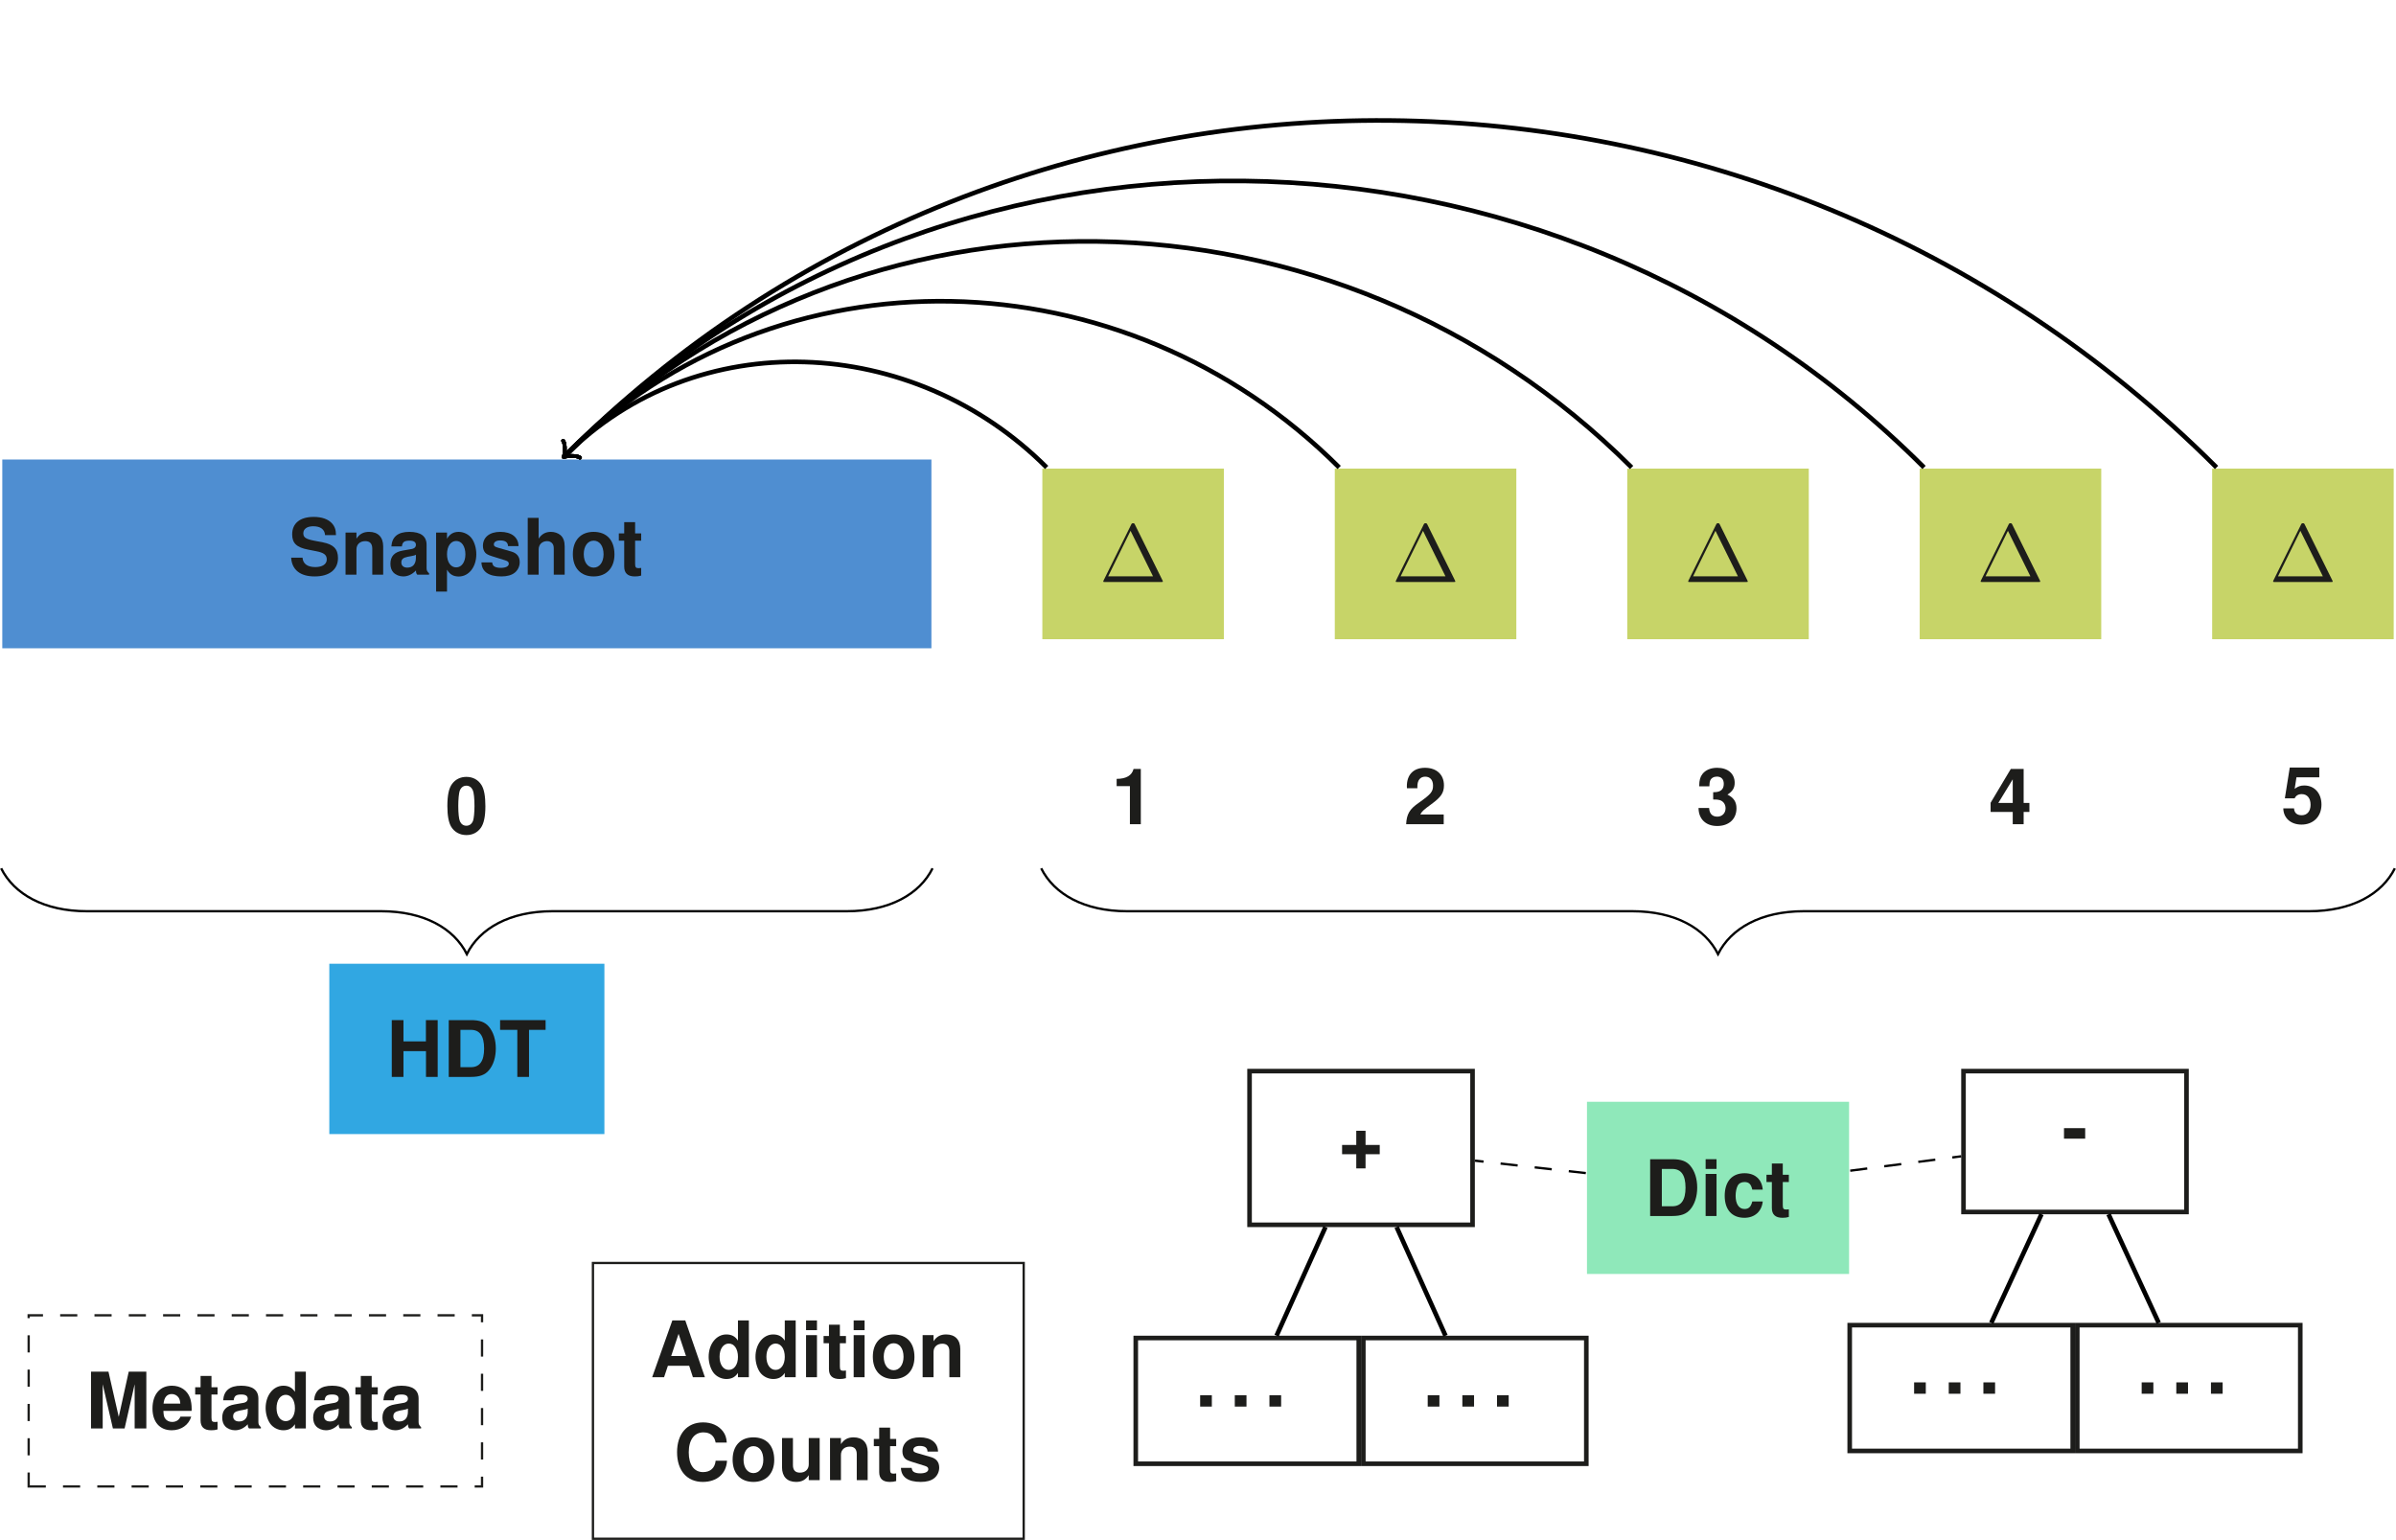
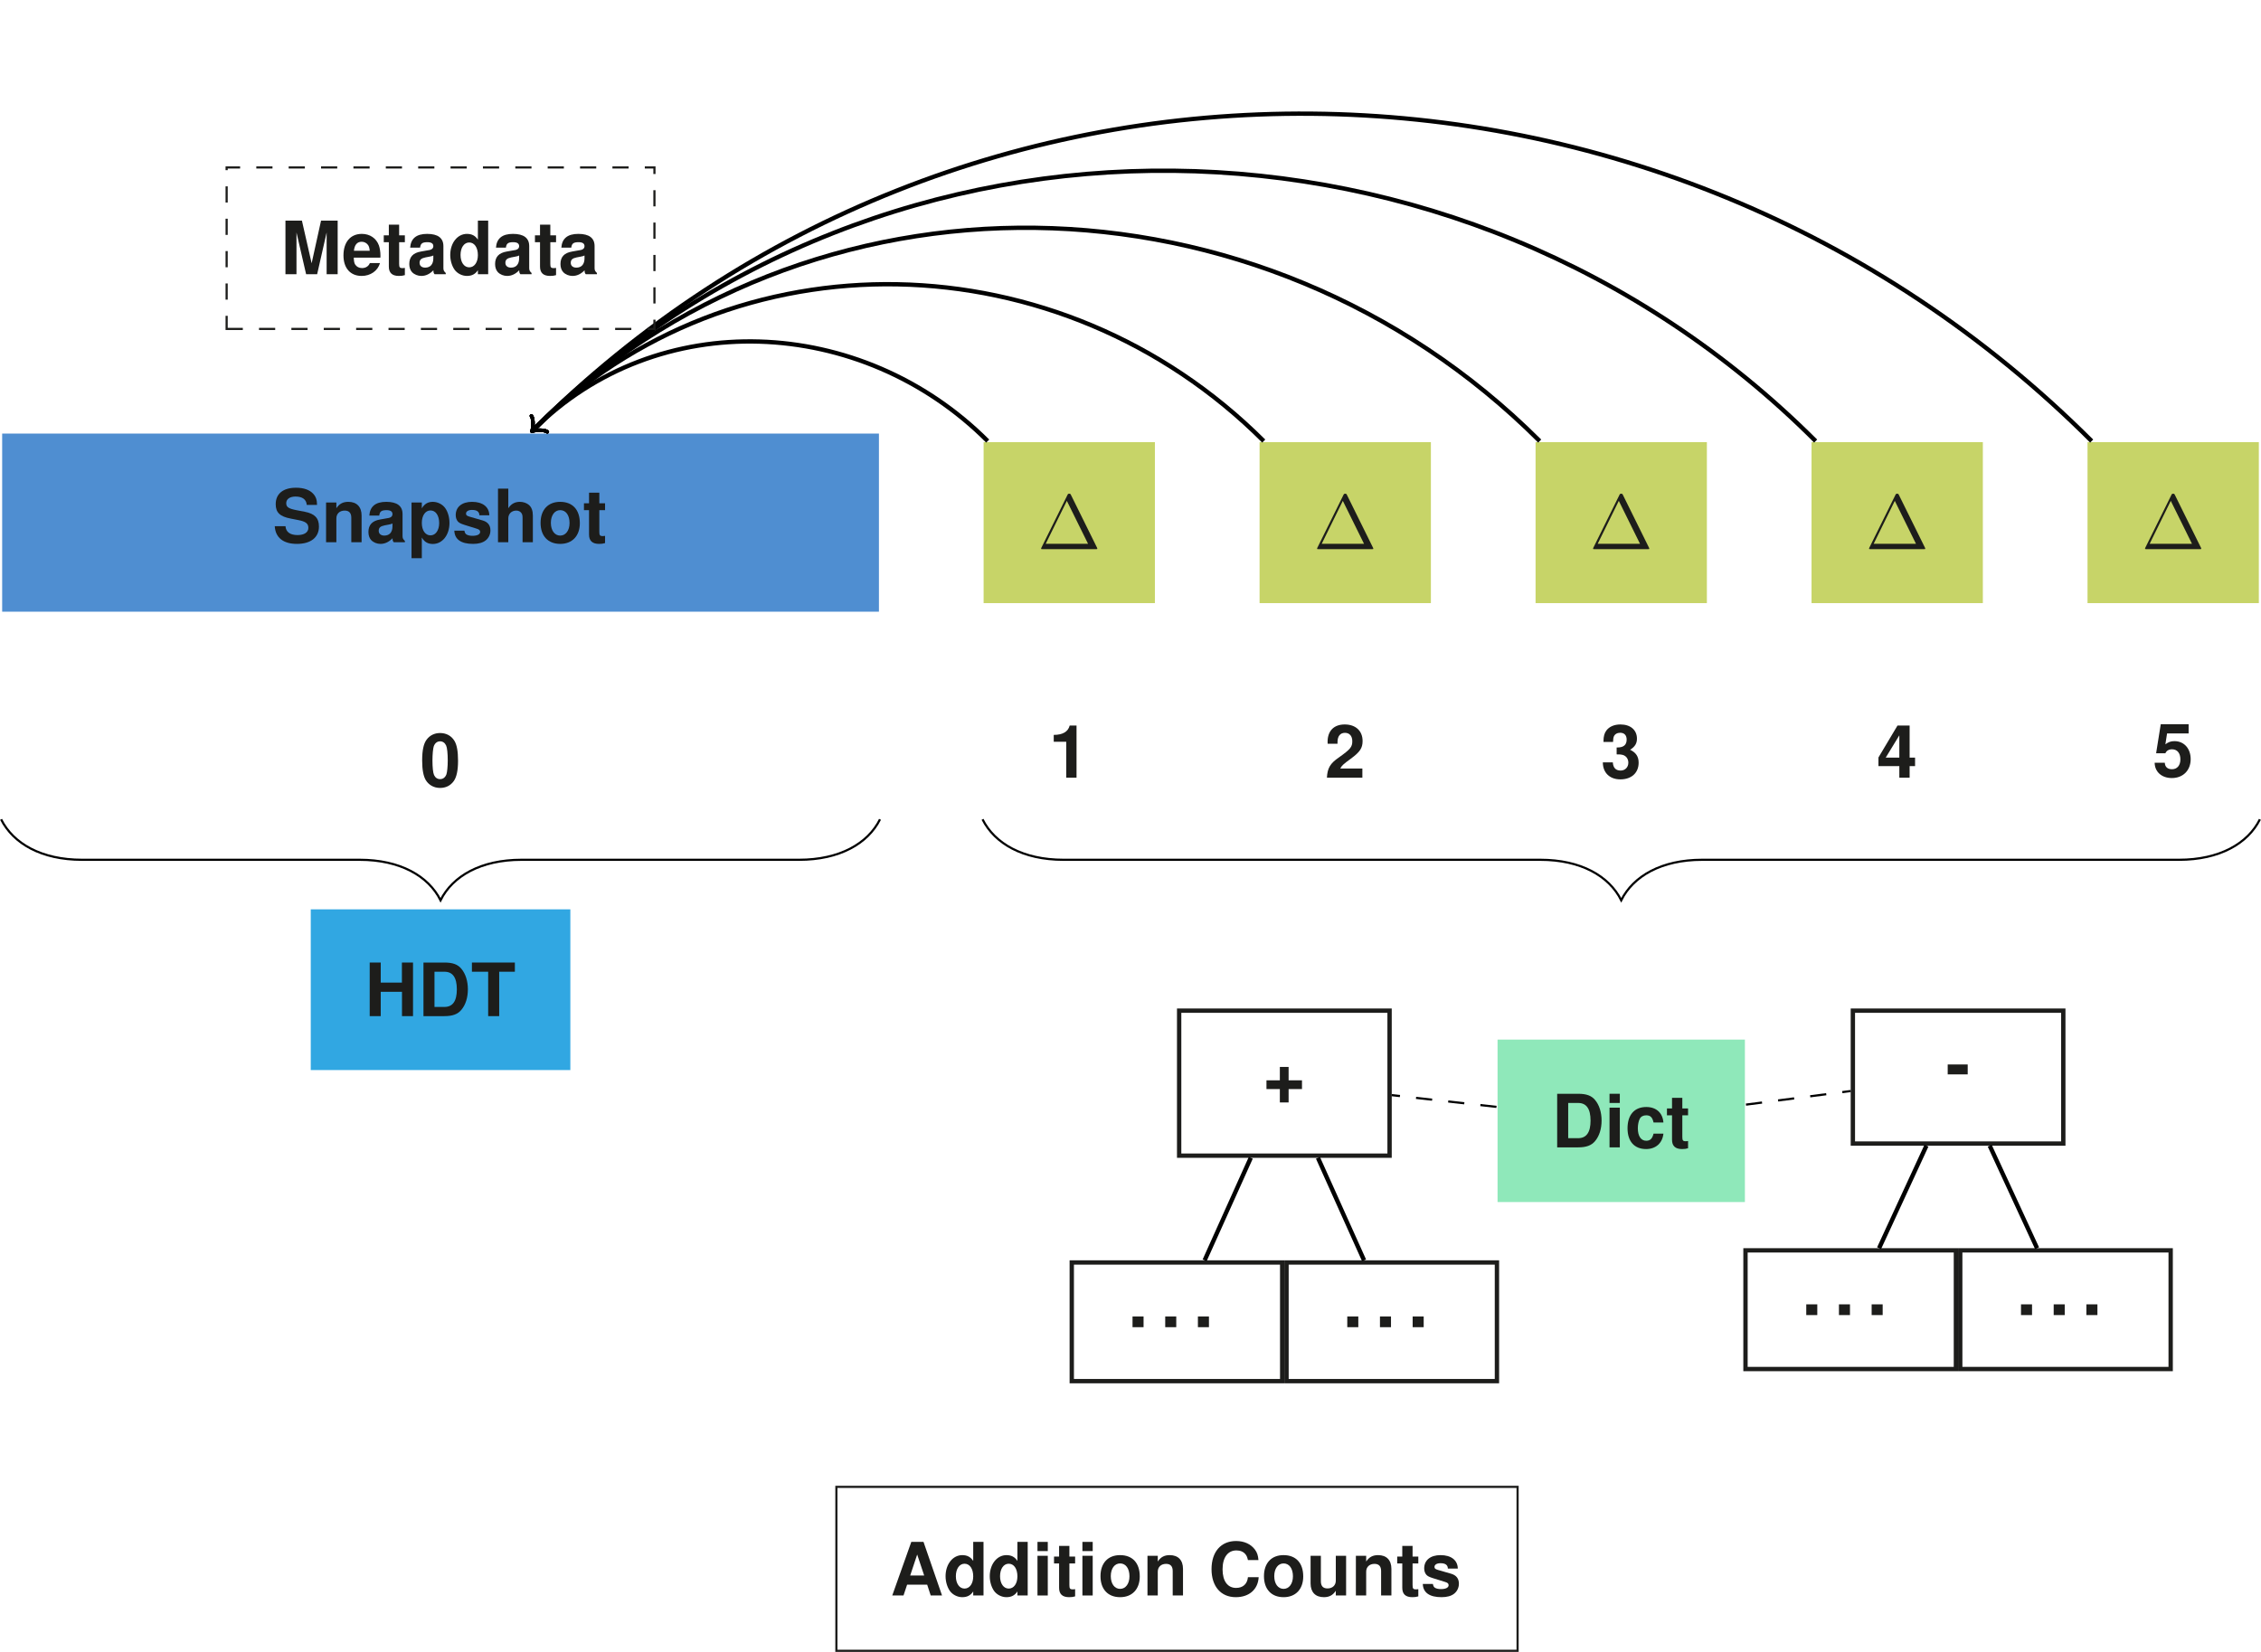
- <svg xmlns="http://www.w3.org/2000/svg" xmlns:xlink="http://www.w3.org/1999/xlink" height="268.346pt" version="1.1" viewBox="-0.364 -15.31 417.49 268.346" width="417.49pt">
+ <svg xmlns="http://www.w3.org/2000/svg" xmlns:xlink="http://www.w3.org/1999/xlink" height="305.08pt" version="1.1" viewBox="-0.364 -15.31 417.49 305.08" width="417.49pt">
  <defs>
    <path d="M6.183 -9.985C6.083 -10.186 6.054 -10.243 5.853 -10.243C5.638 -10.243 5.609 -10.186 5.509 -9.985L0.717 -0.287C0.689 -0.244 0.66 -0.158 0.66 -0.1C0.66 -0.014 0.674 0 0.961 0H10.731C11.018 0 11.032 -0.014 11.032 -0.1C11.032 -0.158 11.004 -0.244 10.975 -0.287L6.183 -9.985ZM5.409 -8.923L9.325 -0.99H1.506L5.409 -8.923Z" id="g0-1" />
    <path d="M7.237 -3.951H4.766V-6.422H3.15V-3.951H0.679V-2.335H3.15V0.136H4.766V-2.335H7.237V-3.951Z" id="g2-43" />
    <path d="M4.046 -4.644H0.353V-2.811H4.046V-4.644Z" id="g2-45" />
    <path d="M2.906 -1.982H0.869V0H2.906V-1.982Z" id="g2-46" />
    <path d="M3.707 -9.83C2.675 -9.83 1.792 -9.396 1.208 -8.595C0.652 -7.848 0.394 -6.612 0.394 -4.752C0.394 -3.055 0.625 -1.847 1.073 -1.113C1.643 -0.204 2.58 0.312 3.707 0.312C4.752 0.312 5.608 -0.109 6.205 -0.923C6.748 -1.657 7.02 -2.906 7.02 -4.698C7.02 -6.463 6.803 -7.658 6.341 -8.405C5.771 -9.328 4.834 -9.83 3.707 -9.83ZM3.707 -8.296C4.196 -8.296 4.589 -8.025 4.82 -7.522C5.01 -7.115 5.119 -6.056 5.119 -4.739C5.119 -3.666 5.01 -2.58 4.874 -2.2C4.657 -1.629 4.25 -1.317 3.707 -1.317C3.204 -1.317 2.824 -1.575 2.593 -2.064C2.403 -2.471 2.295 -3.49 2.295 -4.766C2.295 -5.893 2.403 -6.993 2.539 -7.386C2.756 -7.97 3.164 -8.296 3.707 -8.296Z" id="g2-48" />
    <path d="M3.232 -6.64V0H5.132V-9.627H3.87C3.571 -8.486 2.58 -7.902 0.923 -7.902V-6.64H3.232Z" id="g2-49" />
    <path d="M6.952 -1.697H2.879C3.123 -2.213 3.422 -2.485 4.834 -3.517C6.504 -4.739 6.993 -5.472 6.993 -6.775C6.993 -8.636 5.716 -9.83 3.693 -9.83C1.697 -9.83 0.53 -8.649 0.53 -6.612C0.53 -6.531 0.53 -6.422 0.543 -6.273H2.363V-6.585C2.363 -7.658 2.865 -8.283 3.734 -8.283C4.576 -8.283 5.092 -7.699 5.092 -6.735C5.092 -5.676 4.752 -5.255 2.634 -3.748C1.005 -2.634 0.502 -1.779 0.407 0H6.952V-1.697Z" id="g2-50" />
    <path d="M2.946 -4.304C3.612 -4.304 3.734 -4.291 4.06 -4.209C4.698 -4.033 5.105 -3.476 5.105 -2.77C5.105 -1.928 4.508 -1.317 3.68 -1.317C2.783 -1.317 2.295 -1.833 2.24 -2.824H0.394C0.407 -0.896 1.67 0.312 3.639 0.312C5.689 0.312 7.006 -0.896 7.006 -2.77C7.006 -3.897 6.517 -4.63 5.431 -5.16C6.327 -5.716 6.694 -6.327 6.694 -7.21C6.694 -8.812 5.499 -9.83 3.639 -9.83C2.539 -9.83 1.616 -9.45 1.073 -8.744C0.692 -8.269 0.516 -7.617 0.516 -6.762V-6.599H2.281C2.295 -7.115 2.335 -7.373 2.43 -7.617C2.607 -8.038 3.041 -8.296 3.598 -8.296C4.359 -8.296 4.793 -7.834 4.793 -7.033C4.793 -6.069 4.236 -5.581 3.109 -5.581H2.946V-4.304Z" id="g2-51" />
    <path d="M7.088 -3.707H6.083V-9.627H3.843L0.326 -3.734V-2.132H4.182V0H6.083V-2.132H7.088V-3.707ZM4.182 -3.707H1.67L4.182 -7.821V-3.707Z" id="g2-52" />
    <path d="M6.64 -9.627H1.494L0.638 -4.263H2.349C2.553 -4.739 2.987 -4.997 3.571 -4.997C4.535 -4.997 5.119 -4.304 5.119 -3.136C5.119 -2.01 4.521 -1.317 3.571 -1.317C2.743 -1.317 2.281 -1.738 2.24 -2.512H0.367C0.394 -0.828 1.67 0.312 3.544 0.312C5.608 0.312 7.02 -1.1 7.02 -3.177C7.02 -5.146 5.798 -6.504 4.019 -6.504C3.381 -6.504 2.906 -6.341 2.349 -5.92L2.661 -7.93H6.64V-9.627Z" id="g2-53" />
    <path d="M6.803 -1.996L7.454 0H9.545L6.124 -9.898H3.87L0.353 0H2.43L3.096 -1.996H6.803ZM6.246 -3.693H3.666L4.956 -7.563L6.246 -3.693Z" id="g2-65" />
    <path d="M9.26 -6.545C9.192 -7.4 9.016 -7.943 8.595 -8.5C7.834 -9.505 6.612 -10.061 5.132 -10.061C2.335 -10.061 0.597 -8.065 0.597 -4.861C0.597 -1.684 2.322 0.312 5.078 0.312C7.536 0.312 9.179 -1.113 9.301 -3.381H7.319C7.196 -2.118 6.395 -1.399 5.132 -1.399C3.557 -1.399 2.634 -2.675 2.634 -4.834C2.634 -7.02 3.598 -8.323 5.2 -8.323C5.906 -8.323 6.49 -8.079 6.87 -7.604C7.088 -7.332 7.196 -7.074 7.319 -6.545H9.26Z" id="g2-67" />
    <path d="M1.046 0H4.915C6.422 0 7.373 -0.353 8.038 -1.154C8.826 -2.077 9.247 -3.422 9.247 -4.956C9.247 -6.477 8.826 -7.821 8.038 -8.758C7.373 -9.559 6.436 -9.898 4.915 -9.898H1.046V0ZM3.082 -1.697V-8.201H4.915C6.45 -8.201 7.21 -7.128 7.21 -4.942C7.21 -2.77 6.45 -1.697 4.915 -1.697H3.082Z" id="g2-68" />
    <path d="M6.884 -4.494V0H8.921V-9.898H6.87V-6.192H2.96V-9.898H0.923V0H2.96V-4.494H6.884Z" id="g2-72" />
    <path d="M2.933 -7.712L4.712 0H6.748L8.5 -7.712V0H10.537V-9.898H7.468L5.73 -2.023L3.938 -9.898H0.896V0H2.933V-7.712Z" id="g2-77" />
    <path d="M8.242 -6.884C8.242 -7.794 8.038 -8.391 7.549 -8.934C6.884 -9.667 5.784 -10.061 4.359 -10.061C1.982 -10.061 0.611 -8.948 0.611 -7.02C0.611 -5.485 1.385 -4.739 3.394 -4.359L4.779 -4.087C6.137 -3.829 6.64 -3.449 6.64 -2.648C6.64 -1.819 5.879 -1.317 4.644 -1.317C3.259 -1.317 2.485 -1.901 2.417 -2.96H0.434C0.557 -0.842 2.01 0.312 4.535 0.312C7.088 0.312 8.595 -0.883 8.595 -2.892C8.595 -4.454 7.807 -5.268 5.974 -5.621L4.426 -5.92C2.974 -6.205 2.553 -6.49 2.553 -7.21C2.553 -7.957 3.218 -8.432 4.263 -8.432C5.553 -8.432 6.273 -7.889 6.341 -6.884H8.242Z" id="g2-83" />
    <path d="M5.228 -8.201H8.12V-9.898H0.19V-8.201H3.191V0H5.228V-8.201Z" id="g2-84" />
    <path d="M7.115 -0.231C6.775 -0.543 6.68 -0.747 6.68 -1.127V-5.2C6.68 -6.694 5.662 -7.454 3.68 -7.454S0.665 -6.612 0.543 -4.915H2.376C2.471 -5.676 2.783 -5.92 3.72 -5.92C4.454 -5.92 4.82 -5.676 4.82 -5.187C4.82 -4.942 4.698 -4.725 4.494 -4.616C4.236 -4.481 4.236 -4.481 3.299 -4.331L2.539 -4.196C1.086 -3.951 0.38 -3.204 0.38 -1.887C0.38 -1.263 0.557 -0.747 0.896 -0.38C1.317 0.054 1.955 0.312 2.607 0.312C3.422 0.312 4.168 -0.041 4.834 -0.733C4.834 -0.353 4.874 -0.217 5.051 0H7.115V-0.231ZM4.82 -2.946C4.82 -1.847 4.277 -1.222 3.313 -1.222C2.675 -1.222 2.281 -1.561 2.281 -2.105C2.281 -2.675 2.58 -2.946 3.367 -3.109L4.019 -3.232C4.521 -3.327 4.603 -3.354 4.82 -3.462V-2.946Z" id="g2-97" />
    <path d="M7.088 -4.589C6.952 -6.382 5.757 -7.454 3.924 -7.454C1.738 -7.454 0.462 -6.015 0.462 -3.517C0.462 -1.1 1.724 0.312 3.897 0.312C5.676 0.312 6.911 -0.788 7.088 -2.539H5.268C5.024 -1.589 4.644 -1.222 3.91 -1.222C2.946 -1.222 2.363 -2.091 2.363 -3.517C2.363 -4.209 2.498 -4.861 2.729 -5.295C2.946 -5.703 3.367 -5.92 3.91 -5.92C4.684 -5.92 5.051 -5.553 5.268 -4.589H7.088Z" id="g2-99" />
    <path d="M5.499 0H7.4V-9.898H5.499V-6.382C5.024 -7.115 4.386 -7.454 3.476 -7.454C1.724 -7.454 0.394 -5.771 0.394 -3.557C0.394 -2.566 0.692 -1.561 1.181 -0.855C1.684 -0.149 2.58 0.312 3.476 0.312C4.386 0.312 5.024 -0.027 5.499 -0.747V0ZM3.897 -5.866C4.861 -5.866 5.499 -4.929 5.499 -3.53C5.499 -2.2 4.847 -1.276 3.897 -1.276S2.295 -2.213 2.295 -3.557C2.295 -4.915 2.946 -5.866 3.897 -5.866Z" id="g2-100" />
    <path d="M7.115 -3.069C7.128 -3.232 7.128 -3.299 7.128 -3.394C7.128 -4.128 7.02 -4.807 6.843 -5.323C6.354 -6.653 5.173 -7.454 3.693 -7.454C1.589 -7.454 0.299 -5.934 0.299 -3.476C0.299 -1.127 1.575 0.312 3.652 0.312C5.295 0.312 6.626 -0.625 7.047 -2.064H5.173C4.942 -1.48 4.413 -1.141 3.72 -1.141C3.177 -1.141 2.743 -1.371 2.471 -1.779C2.295 -2.05 2.227 -2.376 2.2 -3.069H7.115ZM2.227 -4.331C2.349 -5.445 2.824 -6.001 3.666 -6.001C4.141 -6.001 4.576 -5.771 4.847 -5.39C5.024 -5.119 5.105 -4.834 5.146 -4.331H2.227Z" id="g2-101" />
    <path d="M0.91 -9.898V0H2.811V-4.399C2.811 -5.241 3.422 -5.839 4.277 -5.839C4.684 -5.839 5.01 -5.689 5.228 -5.39C5.39 -5.146 5.445 -4.956 5.445 -4.481V0H7.346V-4.915C7.346 -5.825 7.101 -6.477 6.599 -6.898C6.178 -7.251 5.567 -7.454 4.956 -7.454C4.019 -7.454 3.34 -7.074 2.811 -6.273V-9.898H0.91Z" id="g2-104" />
    <path d="M2.811 -7.332H0.91V0H2.811V-7.332ZM2.811 -9.898H0.91V-8.201H2.811V-9.898Z" id="g2-105" />
    <path d="M0.855 -7.332V0H2.756V-4.399C2.756 -5.268 3.367 -5.839 4.291 -5.839C5.105 -5.839 5.513 -5.39 5.513 -4.521V0H7.414V-4.915C7.414 -6.531 6.517 -7.454 4.956 -7.454C3.965 -7.454 3.299 -7.088 2.756 -6.273V-7.332H0.855Z" id="g2-110" />
    <path d="M4.087 -7.454C1.847 -7.454 0.475 -5.974 0.475 -3.571C0.475 -1.154 1.847 0.312 4.101 0.312C6.327 0.312 7.726 -1.168 7.726 -3.517C7.726 -6.001 6.382 -7.454 4.087 -7.454ZM4.101 -5.92C5.146 -5.92 5.825 -4.983 5.825 -3.544C5.825 -2.172 5.119 -1.222 4.101 -1.222C3.069 -1.222 2.376 -2.172 2.376 -3.571S3.069 -5.92 4.101 -5.92Z" id="g2-111" />
    <path d="M2.688 -7.332H0.788V2.96H2.688V-0.869C3.15 -0.054 3.802 0.326 4.725 0.326C6.49 0.326 7.794 -1.331 7.794 -3.557C7.794 -4.589 7.495 -5.621 7.006 -6.3C6.517 -6.993 5.608 -7.454 4.725 -7.454C3.802 -7.454 3.15 -7.061 2.688 -6.246V-7.332ZM4.291 -5.866C5.255 -5.866 5.893 -4.929 5.893 -3.53C5.893 -2.2 5.228 -1.263 4.291 -1.263C3.34 -1.263 2.688 -2.186 2.688 -3.557S3.34 -5.866 4.291 -5.866Z" id="g2-112" />
    <path d="M6.857 -4.97C6.83 -6.517 5.635 -7.454 3.666 -7.454C1.806 -7.454 0.652 -6.517 0.652 -5.01C0.652 -4.521 0.801 -4.101 1.059 -3.815C1.317 -3.557 1.548 -3.435 2.254 -3.204L4.521 -2.498C4.997 -2.349 5.16 -2.2 5.16 -1.901C5.16 -1.453 4.63 -1.181 3.748 -1.181C3.259 -1.181 2.865 -1.276 2.621 -1.439C2.417 -1.589 2.335 -1.738 2.254 -2.132H0.394C0.448 -0.53 1.629 0.312 3.856 0.312C4.874 0.312 5.648 0.095 6.192 -0.339S7.061 -1.453 7.061 -2.172C7.061 -3.123 6.585 -3.734 5.621 -4.019L3.218 -4.712C2.688 -4.874 2.553 -4.983 2.553 -5.282C2.553 -5.689 2.987 -5.961 3.652 -5.961C4.562 -5.961 5.01 -5.635 5.024 -4.97H6.857Z" id="g2-115" />
    <path d="M4.087 -7.183H3.028V-9.152H1.127V-7.183H0.19V-5.92H1.127V-1.412C1.127 -0.258 1.738 0.312 2.987 0.312C3.408 0.312 3.748 0.272 4.087 0.163V-1.168C3.897 -1.141 3.788 -1.127 3.652 -1.127C3.15 -1.127 3.028 -1.276 3.028 -1.928V-5.92H4.087V-7.183Z" id="g2-116" />
    <path d="M7.346 0V-7.332H5.445V-2.743C5.445 -1.874 4.834 -1.303 3.91 -1.303C3.096 -1.303 2.688 -1.738 2.688 -2.621V-7.332H0.788V-2.227C0.788 -0.611 1.684 0.312 3.245 0.312C4.236 0.312 4.902 -0.054 5.445 -0.869V0H7.346Z" id="g2-117" />
  </defs>
  <g id="page1">
    <path d="M0.035 97.66H161.93V64.766H0.035Z" fill="#4f8ed1" />
    <g fill="#1d1d1b" transform="matrix(1 0 0 1 -70.9845 3.6151)">
      <use x="120.919" xlink:href="#g2-83" y="81.212" />
      <use x="129.975" xlink:href="#g2-110" y="81.212" />
      <use x="138.271" xlink:href="#g2-97" y="81.212" />
      <use x="145.821" xlink:href="#g2-112" y="81.212" />
      <use x="154.117" xlink:href="#g2-115" y="81.212" />
      <use x="161.666" xlink:href="#g2-104" y="81.212" />
      <use x="169.962" xlink:href="#g2-111" y="81.212" />
      <use x="178.258" xlink:href="#g2-116" y="81.212" />
    </g>
    <path d="M181.258 96.078H212.887V66.348H181.258Z" fill="#c7d468" />
    <g fill="#1d1d1b" transform="matrix(1 0 0 1 110.237 4.9017)">
      <use x="80.982" xlink:href="#g0-1" y="81.212" />
    </g>
    <path d="M232.215 96.078H263.848V66.348H232.215Z" fill="#c7d468" />
    <g fill="#1d1d1b" transform="matrix(1 0 0 1 161.197 4.9017)">
      <use x="80.982" xlink:href="#g0-1" y="81.212" />
    </g>
    <path d="M283.176 96.078H314.809V66.348H283.176Z" fill="#c7d468" />
    <g fill="#1d1d1b" transform="matrix(1 0 0 1 212.156 4.9017)">
      <use x="80.982" xlink:href="#g0-1" y="81.212" />
    </g>
    <path d="M334.133 96.078H365.766V66.348H334.133Z" fill="#c7d468" />
    <g fill="#1d1d1b" transform="matrix(1 0 0 1 263.115 4.9017)">
      <use x="80.982" xlink:href="#g0-1" y="81.212" />
    </g>
    <path d="M385.094 96.078H416.727V66.348H385.094Z" fill="#c7d468" />
    <g fill="#1d1d1b" transform="matrix(1 0 0 1 314.075 4.9017)">
      <use x="80.982" xlink:href="#g0-1" y="81.212" />
    </g>
    <g fill="#1d1d1b" transform="matrix(1 0 0 1 -3.7888 48.687)">
      <use x="80.982" xlink:href="#g2-48" y="81.212" />
    </g>
    <g fill="#1d1d1b" transform="matrix(1 0 0 1 112.302 47.105)">
      <use x="80.982" xlink:href="#g2-49" y="81.212" />
    </g>
    <g fill="#1d1d1b" transform="matrix(1 0 0 1 163.261 47.105)">
      <use x="80.982" xlink:href="#g2-50" y="81.212" />
    </g>
    <g fill="#1d1d1b" transform="matrix(1 0 0 1 214.22 47.105)">
      <use x="80.982" xlink:href="#g2-51" y="81.212" />
    </g>
    <g fill="#1d1d1b" transform="matrix(1 0 0 1 265.18 47.105)">
      <use x="80.982" xlink:href="#g2-52" y="81.212" />
    </g>
    <g fill="#1d1d1b" transform="matrix(1 0 0 1 316.139 46.86)">
      <use x="80.982" xlink:href="#g2-53" y="81.212" />
    </g>
    <path d="M182.012 66.148C158.648 42.789 120.988 41.207 98.129 64.066" fill="none" stroke="#000000" stroke-miterlimit="10.037" stroke-width="0.8" />
    <path d="M100.695 64.434C100.051 63.973 98.223 64.156 97.856 64.34C98.039 63.973 98.223 62.145 97.762 61.5" fill="none" stroke="#000000" stroke-linecap="round" stroke-linejoin="round" stroke-miterlimit="10.037" stroke-width="0.64" />
    <path d="M232.981 66.148C195.5 28.684 135.094 27.102 98.129 64.066" fill="none" stroke="#000000" stroke-miterlimit="10.037" stroke-width="0.8" />
    <path d="M100.695 64.434C100.051 63.973 98.223 64.156 97.855 64.34C98.039 63.973 98.223 62.145 97.762 61.5" fill="none" stroke="#000000" stroke-linecap="round" stroke-linejoin="round" stroke-miterlimit="10.037" stroke-width="0.64" />
    <path d="M283.938 66.148C232.555 14.777 149 13.195 98.129 64.066" fill="none" stroke="#000000" stroke-miterlimit="10.037" stroke-width="0.8" />
    <path d="M100.695 64.434C100.051 63.973 98.223 64.156 97.856 64.34C98.039 63.973 98.223 62.145 97.762 61.5" fill="none" stroke="#000000" stroke-linecap="round" stroke-linejoin="round" stroke-miterlimit="10.037" stroke-width="0.64" />
    <path d="M334.891 66.148C269.461 0.723 163.055 -0.859 98.129 64.066" fill="none" stroke="#000000" stroke-miterlimit="10.037" stroke-width="0.8" />
    <path d="M100.695 64.434C100.051 63.973 98.223 64.156 97.855 64.34C98.039 63.973 98.223 62.145 97.762 61.5" fill="none" stroke="#000000" stroke-linecap="round" stroke-linejoin="round" stroke-miterlimit="10.037" stroke-width="0.64" />
    <path d="M385.86 66.148C306.368 -13.328 177.106 -14.91 98.129 64.066" fill="none" stroke="#000000" stroke-miterlimit="10.037" stroke-width="0.8" />
    <path d="M100.695 64.434C100.051 63.973 98.223 64.156 97.855 64.34C98.039 63.973 98.223 62.145 97.762 61.5" fill="none" stroke="#000000" stroke-linecap="round" stroke-linejoin="round" stroke-miterlimit="10.037" stroke-width="0.64" />
    <path d="M-0.164 136.008C2.078 140.492 7.309 143.481 14.777 143.481H66.039C73.508 143.481 78.738 146.469 80.981 150.953C83.223 146.469 88.453 143.481 95.926 143.481H147.184C154.656 143.481 159.887 140.492 162.129 136.008" fill="none" stroke="#000000" stroke-miterlimit="10.037" stroke-width="0.4" />
    <path d="M181.059 136.008C183.301 140.492 188.532 143.481 196 143.481H284.047C291.52 143.481 296.75 146.469 298.993 150.953C301.235 146.469 306.465 143.481 313.934 143.481H401.981C409.454 143.481 414.684 140.492 416.926 136.008" fill="none" stroke="#000000" stroke-miterlimit="10.037" stroke-width="0.4" />
    <path d="M217.364 198.125H256.219V171.344H217.364Z" fill="none" stroke="#1d1d1b" stroke-miterlimit="10.037" stroke-width="0.8" />
    <g fill="#1d1d1b" transform="matrix(1 0 0 1 146.343 106.949)">
      <use x="86.466" xlink:href="#g2-43" y="81.212" />
    </g>
    <path d="M197.536 239.766H236.391V217.852H197.536Z" fill="none" stroke="#1d1d1b" stroke-miterlimit="10.037" stroke-width="0.8" />
    <g fill="#1d1d1b" transform="matrix(1 0 0 1 126.517 148.591)">
      <use x="81.37" xlink:href="#g2-46" y="81.212" />
      <use x="87.406" xlink:href="#g2-46" y="81.212" />
      <use x="93.443" xlink:href="#g2-46" y="81.212" />
    </g>
    <path d="M237.188 239.766H276.043V217.852H237.188Z" fill="none" stroke="#1d1d1b" stroke-miterlimit="10.037" stroke-width="0.8" />
    <g fill="#1d1d1b" transform="matrix(1 0 0 1 166.169 148.591)">
      <use x="81.37" xlink:href="#g2-46" y="81.212" />
      <use x="87.406" xlink:href="#g2-46" y="81.212" />
      <use x="93.443" xlink:href="#g2-46" y="81.212" />
    </g>
    <path d="M222.071 217.453L230.59 198.523" fill="none" stroke="#000000" stroke-miterlimit="10.037" stroke-width="0.8" />
    <path d="M251.508 217.453L242.993 198.523" fill="none" stroke="#000000" stroke-miterlimit="10.037" stroke-width="0.8" />
    <path d="M341.766 195.891H380.621V171.344H341.766Z" fill="none" stroke="#1d1d1b" stroke-miterlimit="10.037" stroke-width="0.8" />
    <g fill="#1d1d1b" transform="matrix(1 0 0 1 270.746 104.714)">
      <use x="88.177" xlink:href="#g2-45" y="81.212" />
    </g>
    <path d="M321.938 237.531H360.793V215.613H321.938Z" fill="none" stroke="#1d1d1b" stroke-miterlimit="10.037" stroke-width="0.8" />
    <g fill="#1d1d1b" transform="matrix(1 0 0 1 250.92 146.355)">
      <use x="81.37" xlink:href="#g2-46" y="81.212" />
      <use x="87.406" xlink:href="#g2-46" y="81.212" />
      <use x="93.443" xlink:href="#g2-46" y="81.212" />
    </g>
    <path d="M361.59 237.531H400.446V215.613H361.59Z" fill="none" stroke="#1d1d1b" stroke-miterlimit="10.037" stroke-width="0.8" />
    <g fill="#1d1d1b" transform="matrix(1 0 0 1 290.572 146.355)">
      <use x="81.37" xlink:href="#g2-46" y="81.212" />
      <use x="87.406" xlink:href="#g2-46" y="81.212" />
      <use x="93.443" xlink:href="#g2-46" y="81.212" />
    </g>
    <path d="M346.606 215.215L355.348 196.289" fill="none" stroke="#000000" stroke-miterlimit="10.037" stroke-width="0.8" />
    <path d="M375.778 215.215L367.036 196.289" fill="none" stroke="#000000" stroke-miterlimit="10.037" stroke-width="0.8" />
    <path d="M276.157 206.691H321.829V176.688H276.157Z" fill="#8fe8ba" />
    <g fill="#1d1d1b" transform="matrix(1 0 0 1 205.137 115.381)">
      <use x="80.982" xlink:href="#g2-68" y="81.212" />
      <use x="90.785" xlink:href="#g2-105" y="81.212" />
      <use x="94.559" xlink:href="#g2-99" y="81.212" />
      <use x="102.109" xlink:href="#g2-116" y="81.212" />
    </g>
    <path d="M275.957 189.113L256.618 186.949" fill="none" stroke="#000000" stroke-dasharray="2.989,2.989" stroke-miterlimit="10.037" stroke-width="0.4" />
    <path d="M322.028 188.699L341.368 186.188" fill="none" stroke="#000000" stroke-dasharray="2.989,2.989" stroke-miterlimit="10.037" stroke-width="0.4" />
    <path d="M57.016 182.316H104.949V152.633H57.016Z" fill="#31a7e2" />
    <g fill="#1d1d1b" transform="matrix(1 0 0 1 -14.0038 91.143)">
      <use x="80.982" xlink:href="#g2-72" y="81.212" />
      <use x="90.785" xlink:href="#g2-68" y="81.212" />
      <use x="100.588" xlink:href="#g2-84" y="81.212" />
    </g>
-     <path d="M102.953 252.836H178.008V204.781H102.953Z" fill="none" stroke="#1d1d1b" stroke-miterlimit="10.037" stroke-width="0.4" />
-     <g fill="#1d1d1b" transform="matrix(1 0 0 1 31.9364 161.407)">
-       <use x="80.982" xlink:href="#g2-65" y="63.279" />
-       <use x="90.785" xlink:href="#g2-100" y="63.279" />
-       <use x="98.945" xlink:href="#g2-100" y="63.279" />
-       <use x="107.241" xlink:href="#g2-105" y="63.279" />
-       <use x="111.015" xlink:href="#g2-116" y="63.279" />
-       <use x="115.537" xlink:href="#g2-105" y="63.279" />
-       <use x="119.311" xlink:href="#g2-111" y="63.279" />
-       <use x="127.607" xlink:href="#g2-110" y="63.279" />
-       <use x="85.077" xlink:href="#g2-67" y="81.212" />
-       <use x="94.88" xlink:href="#g2-111" y="81.212" />
-       <use x="103.176" xlink:href="#g2-117" y="81.212" />
-       <use x="111.472" xlink:href="#g2-110" y="81.212" />
-       <use x="119.768" xlink:href="#g2-116" y="81.212" />
-       <use x="124.29" xlink:href="#g2-115" y="81.212" />
+     <path d="M154.074 289.57H279.856V259.293H154.074Z" fill="none" stroke="#1d1d1b" stroke-miterlimit="10.037" stroke-width="0.4" />
+     <g fill="#1d1d1b" transform="matrix(1 0 0 1 83.0544 198.142)">
+       <use x="80.982" xlink:href="#g2-65" y="81.212" />
+       <use x="90.785" xlink:href="#g2-100" y="81.212" />
+       <use x="98.945" xlink:href="#g2-100" y="81.212" />
+       <use x="107.241" xlink:href="#g2-105" y="81.212" />
+       <use x="111.015" xlink:href="#g2-116" y="81.212" />
+       <use x="115.537" xlink:href="#g2-105" y="81.212" />
+       <use x="119.311" xlink:href="#g2-111" y="81.212" />
+       <use x="127.607" xlink:href="#g2-110" y="81.212" />
+       <use x="139.692" xlink:href="#g2-67" y="81.212" />
+       <use x="149.495" xlink:href="#g2-111" y="81.212" />
+       <use x="157.791" xlink:href="#g2-117" y="81.212" />
+       <use x="166.088" xlink:href="#g2-110" y="81.212" />
+       <use x="174.384" xlink:href="#g2-116" y="81.212" />
+       <use x="178.905" xlink:href="#g2-115" y="81.212" />
    </g>
-     <path d="M4.633 243.719H83.629V213.898H4.633Z" fill="none" stroke="#1d1d1b" stroke-dasharray="2.989,2.989" stroke-miterlimit="10.037" stroke-width="0.4" />
-     <g fill="#1d1d1b" transform="matrix(1 0 0 1 -66.3846 152.407)">
+     <path d="M41.484 45.438H120.477V15.617H41.484Z" fill="none" stroke="#1d1d1b" stroke-dasharray="2.989,2.989" stroke-miterlimit="10.037" stroke-width="0.4" />
+     <g fill="#1d1d1b" transform="matrix(1 0 0 1 -29.5338 -45.8733)">
      <use x="80.982" xlink:href="#g2-77" y="81.212" />
      <use x="92.292" xlink:href="#g2-101" y="81.212" />
      <use x="99.841" xlink:href="#g2-116" y="81.212" />
      <use x="104.363" xlink:href="#g2-97" y="81.212" />
      <use x="111.912" xlink:href="#g2-100" y="81.212" />
      <use x="120.208" xlink:href="#g2-97" y="81.212" />
      <use x="127.757" xlink:href="#g2-116" y="81.212" />
      <use x="132.279" xlink:href="#g2-97" y="81.212" />
    </g>
  </g>
</svg>
